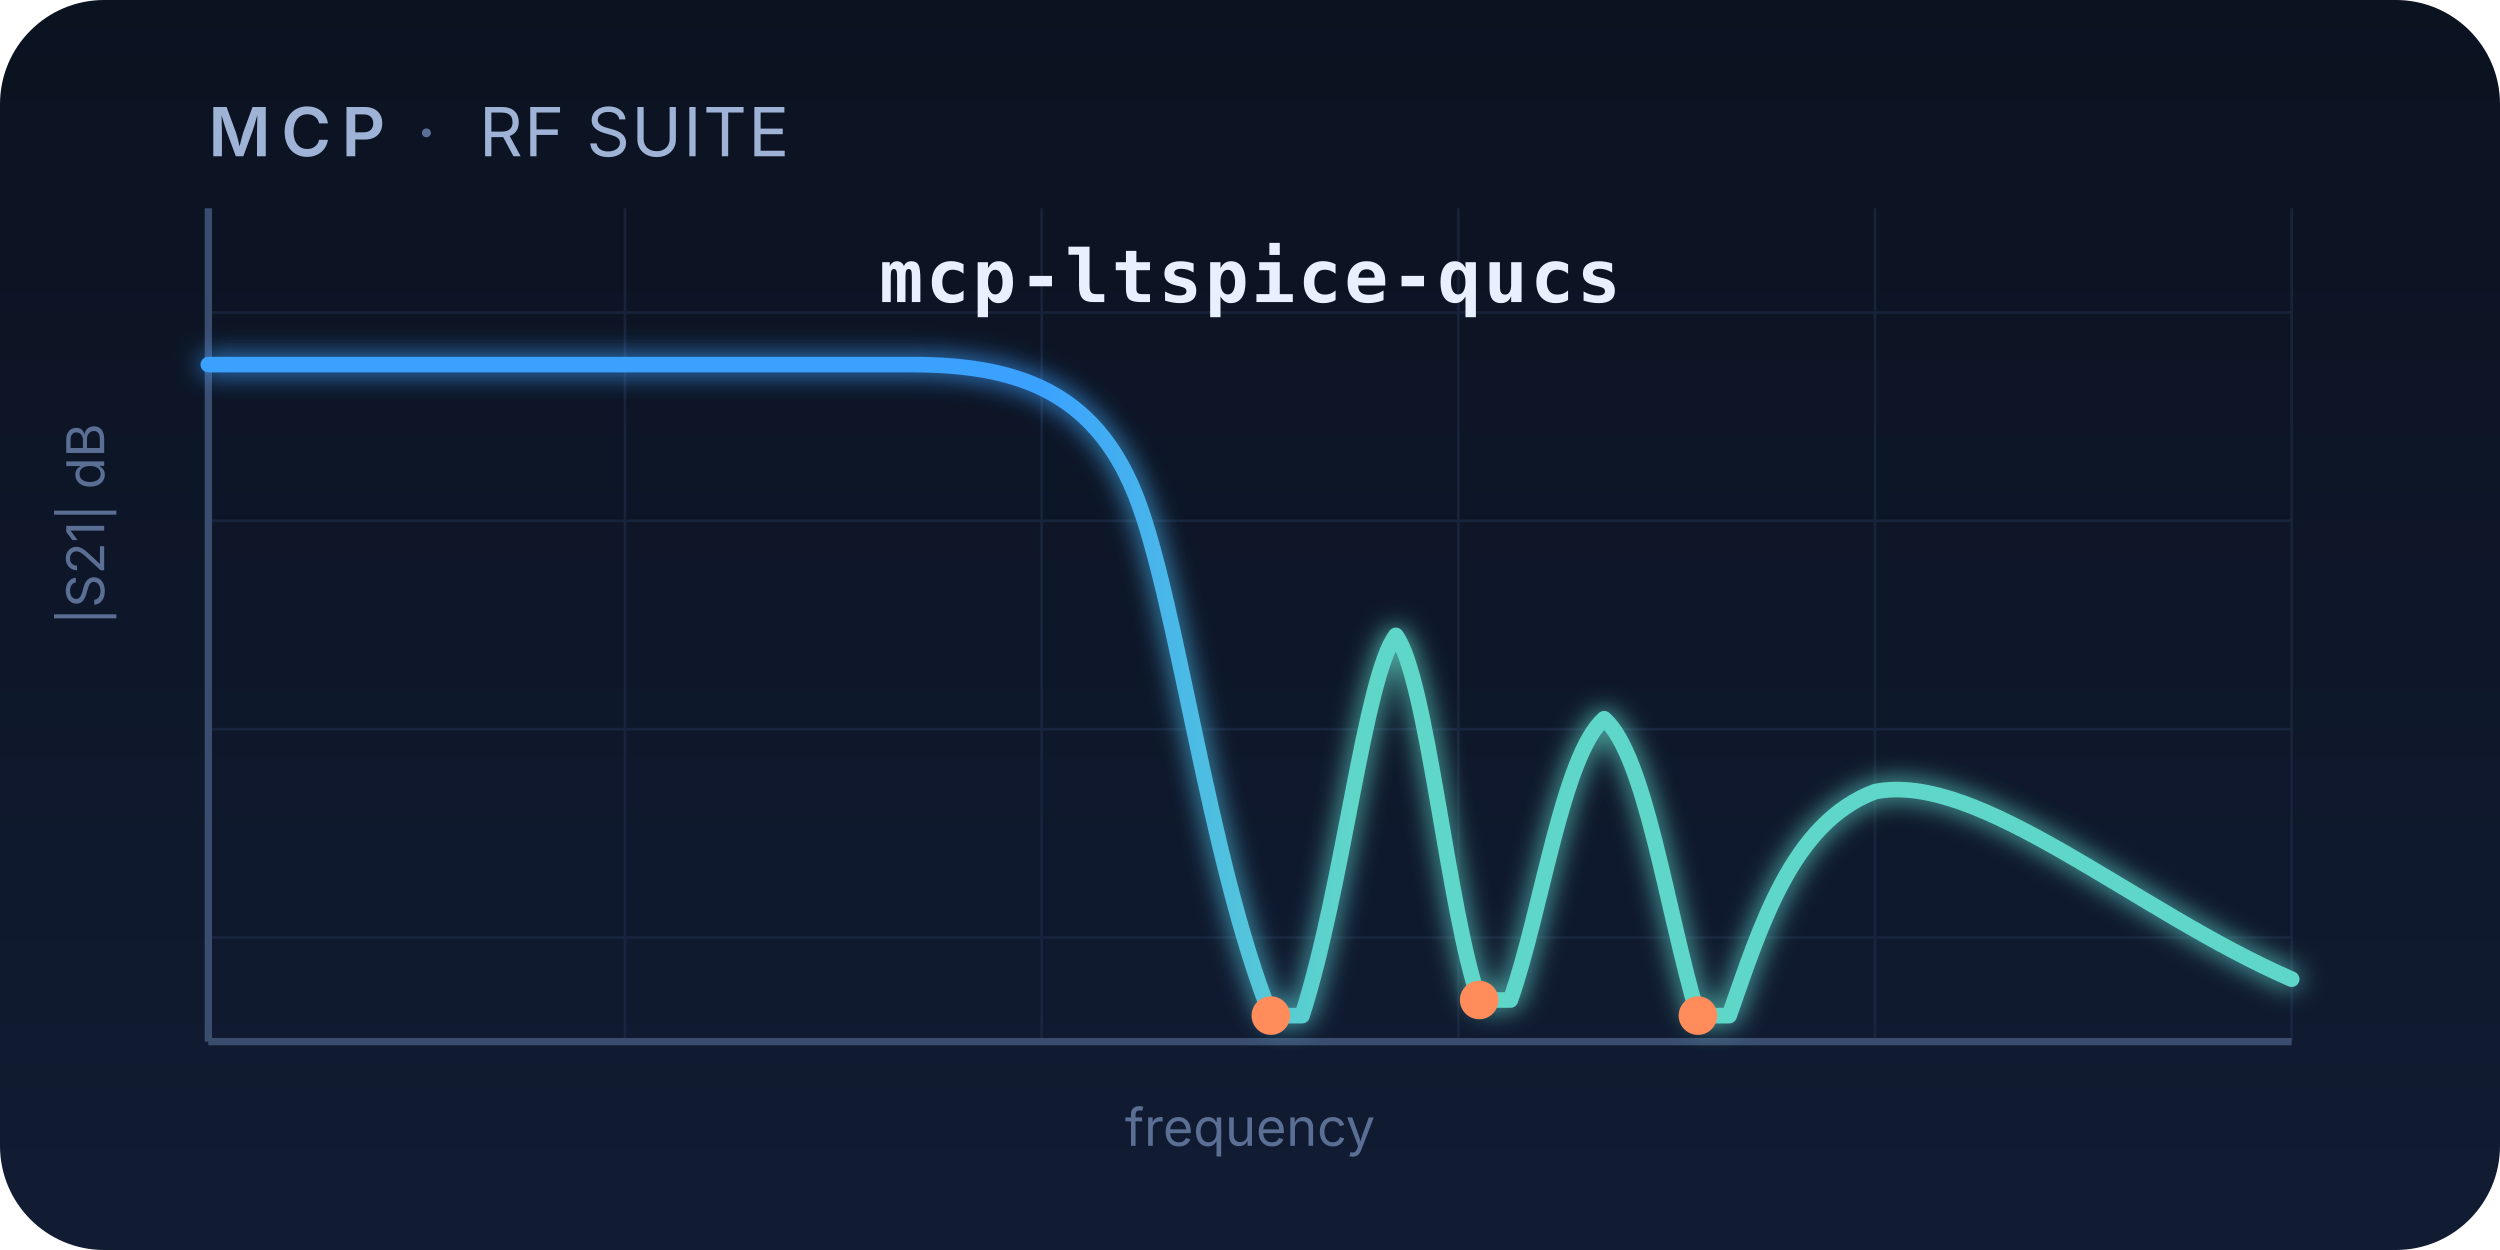
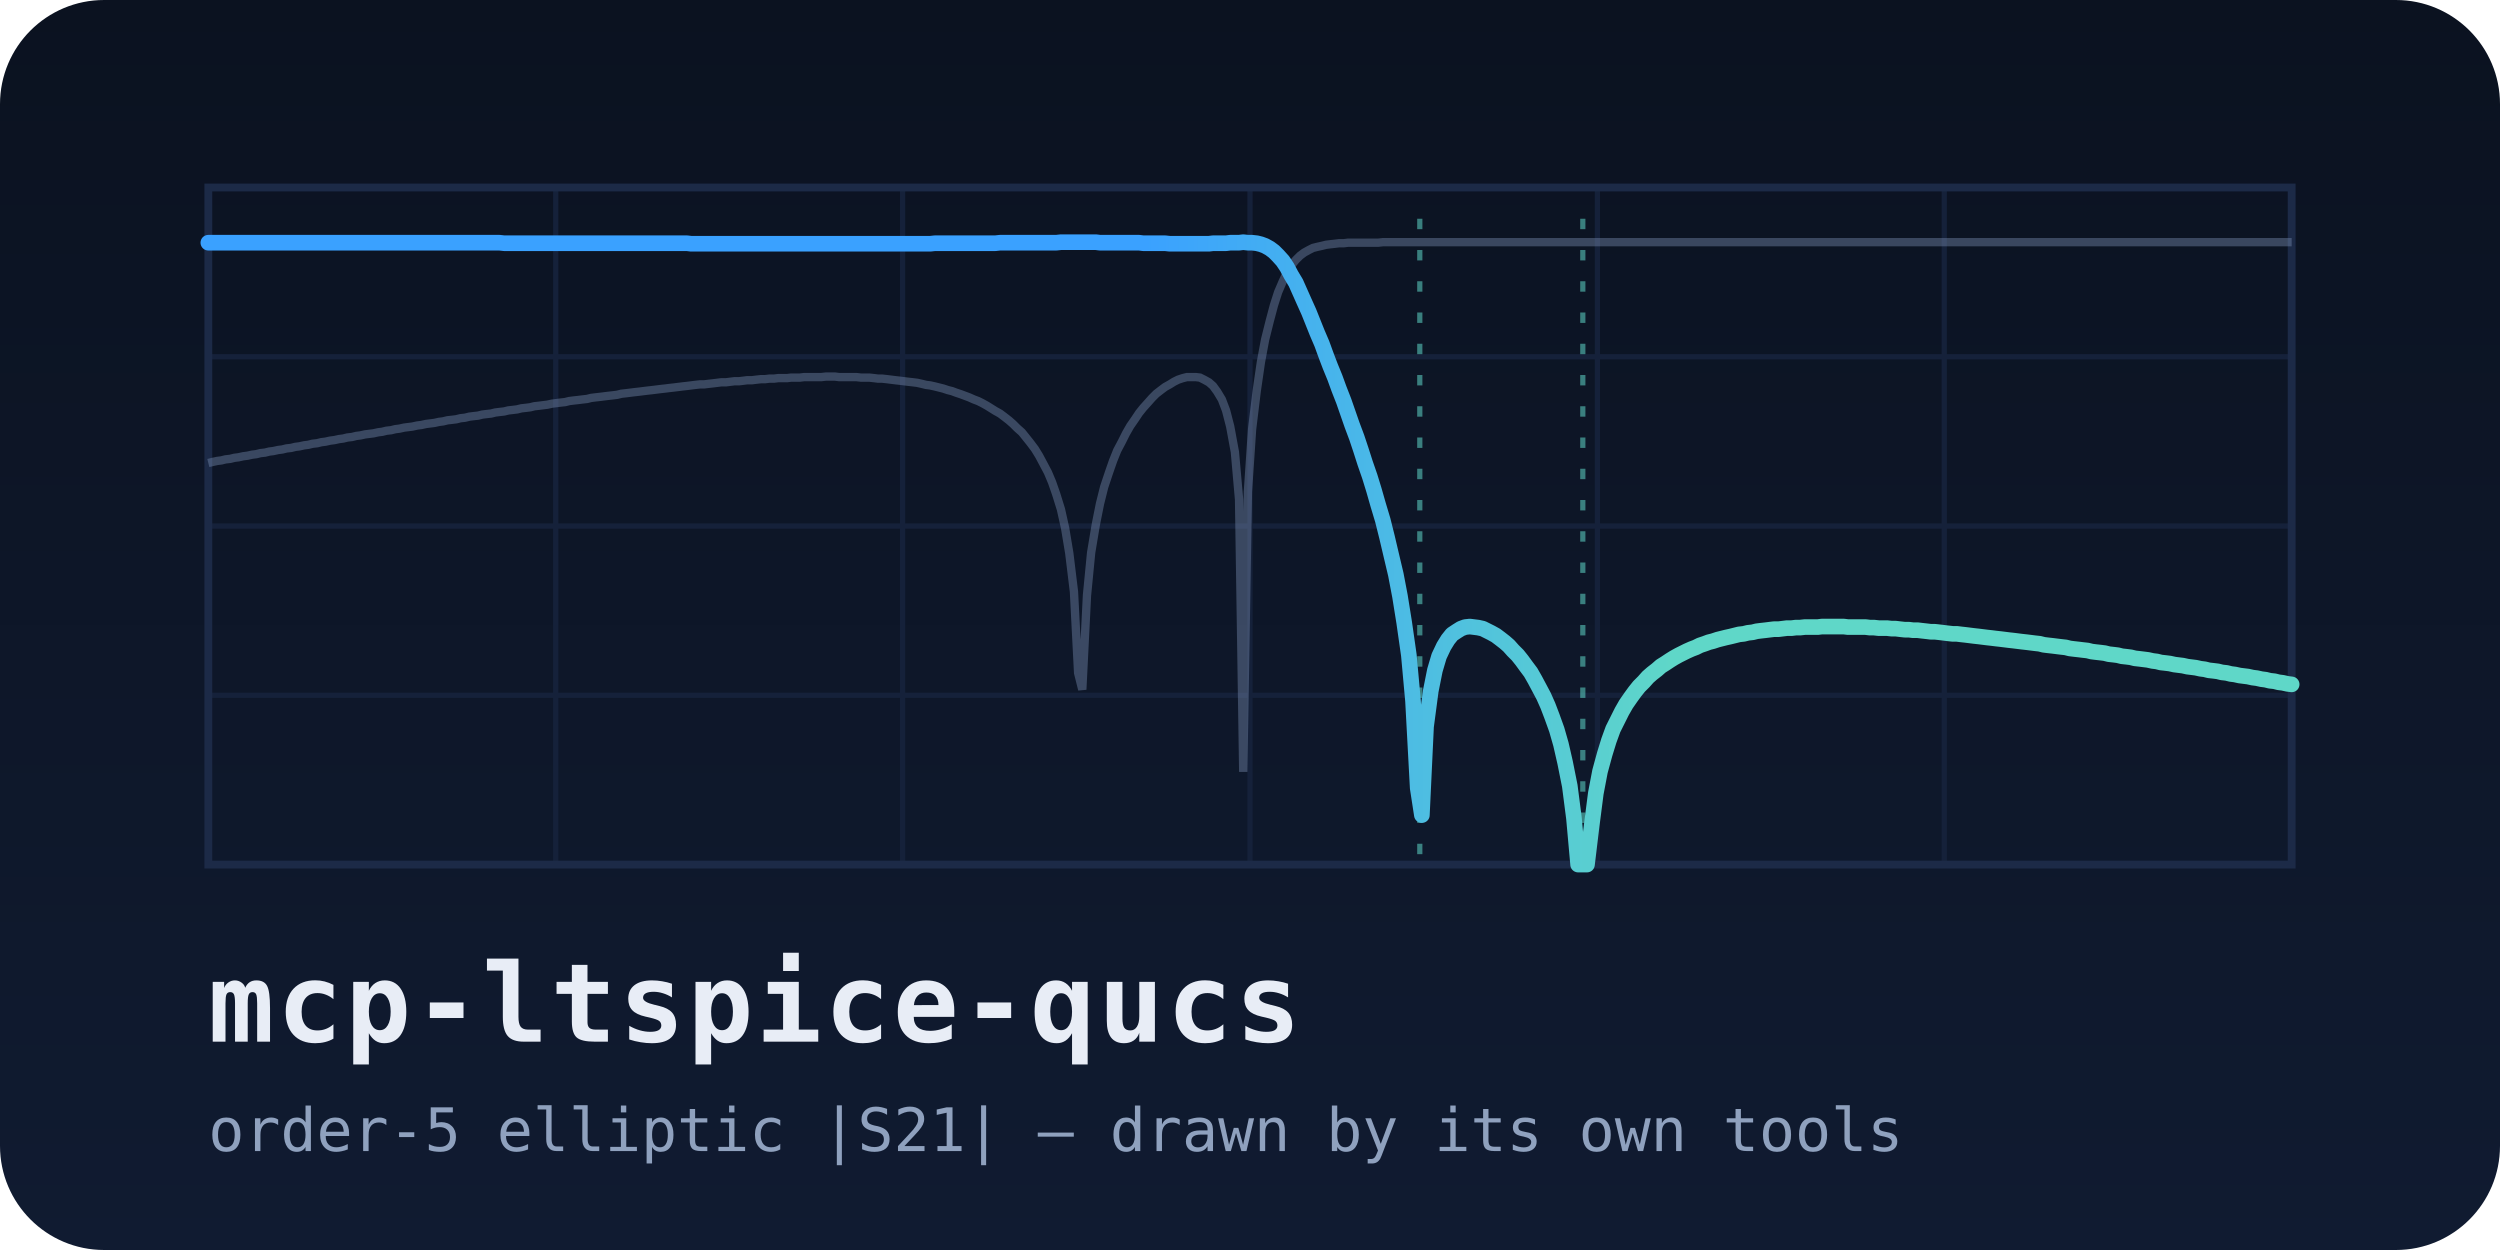
- <svg xmlns="http://www.w3.org/2000/svg" viewBox="0 0 480 240" width="480" height="240" role="img" aria-label="mcp-ltspice-qucs logo: an elliptic LPF S21 response curve with three transmission zeros">
+ <svg xmlns="http://www.w3.org/2000/svg" viewBox="0 0 480 240" role="img" aria-label="mcp-ltspice-qucs: a real elliptic low-pass response drawn by the toolkit itself">
  <defs>
-     <linearGradient id="bg" x1="0" y1="0" x2="0" y2="1">
-       <stop offset="0%" stop-color="#0b1220" />
-       <stop offset="100%" stop-color="#111c33" />
+     <linearGradient id="cbg" x1="0" y1="0" x2="0" y2="1">
+       <stop offset="0%" stop-color="#0B1220" />
+       <stop offset="100%" stop-color="#101B31" />
    </linearGradient>
-     <linearGradient id="curve" x1="0" y1="0" x2="1" y2="0">
-       <stop offset="0%" stop-color="#3aa1ff" />
-       <stop offset="40%" stop-color="#3aa1ff" />
-       <stop offset="55%" stop-color="#5fd7c8" />
-       <stop offset="100%" stop-color="#5fd7c8" />
+     <linearGradient id="ccv" x1="0" y1="0" x2="1" y2="0">
+       <stop offset="0%" stop-color="#3AA1FF" />
+       <stop offset="45%" stop-color="#3AA1FF" />
+       <stop offset="70%" stop-color="#5FD7C8" />
+       <stop offset="100%" stop-color="#5FD7C8" />
    </linearGradient>
-     <filter id="glow" x="-20%" y="-20%" width="140%" height="140%">
-       <feGaussianBlur stdDeviation="2.5" result="b" />
-       <feMerge>
-         <feMergeNode in="b" />
-         <feMergeNode in="SourceGraphic" />
-       </feMerge>
-     </filter>
  </defs>
-   <rect x="0" y="0" width="480" height="240" rx="20" fill="url(#bg)" />
-   <g stroke="#1d2a45" stroke-width="0.5" opacity="0.7">
-     <line x1="40" y1="40" x2="40" y2="200" />
-     <line x1="120" y1="40" x2="120" y2="200" />
-     <line x1="200" y1="40" x2="200" y2="200" />
-     <line x1="280" y1="40" x2="280" y2="200" />
-     <line x1="360" y1="40" x2="360" y2="200" />
-     <line x1="440" y1="40" x2="440" y2="200" />
-     <line x1="40" y1="60" x2="440" y2="60" />
-     <line x1="40" y1="100" x2="440" y2="100" />
-     <line x1="40" y1="140" x2="440" y2="140" />
-     <line x1="40" y1="180" x2="440" y2="180" />
+   <rect x="0" y="0" width="480" height="240" rx="20" fill="url(#cbg)" />
+   <g>
+     <line x1="106.7" y1="36" x2="106.7" y2="166" stroke="#15213A" stroke-width="1" />
+     <line x1="173.3" y1="36" x2="173.3" y2="166" stroke="#15213A" stroke-width="1" />
+     <line x1="240.0" y1="36" x2="240.0" y2="166" stroke="#15213A" stroke-width="1" />
+     <line x1="306.7" y1="36" x2="306.7" y2="166" stroke="#15213A" stroke-width="1" />
+     <line x1="373.3" y1="36" x2="373.3" y2="166" stroke="#15213A" stroke-width="1" />
+     <line x1="40" y1="68.5" x2="440" y2="68.5" stroke="#15213A" stroke-width="1" />
+     <line x1="40" y1="101.0" x2="440" y2="101.0" stroke="#15213A" stroke-width="1" />
+     <line x1="40" y1="133.5" x2="440" y2="133.5" stroke="#15213A" stroke-width="1" />
+     <line x1="272.6" y1="42.0" x2="272.6" y2="166.0" stroke="#5FD7C8" stroke-width="1" stroke-dasharray="2 4" opacity="0.55" />
+     <line x1="303.9" y1="42.0" x2="303.9" y2="166.0" stroke="#5FD7C8" stroke-width="1" stroke-dasharray="2 4" opacity="0.55" />
+     <rect x="40" y="36" width="400" height="130" fill="none" stroke="#1C2A47" stroke-width="1.5" />
+     <path d="M40.0,88.9L40.8,88.7L41.7,88.5L42.5,88.4L43.3,88.2L44.2,88.1L45.0,87.9L45.8,87.8L46.7,87.6L47.5,87.5L48.4,87.3L49.2,87.2L50.0,87.0L50.9,86.9L51.7,86.7L52.5,86.6L53.4,86.4L54.2,86.3L55.0,86.1L55.9,86.0L56.7,85.8L57.5,85.7L58.4,85.5L59.2,85.4L60.0,85.2L60.9,85.1L61.7,84.9L62.5,84.8L63.4,84.6L64.2,84.5L65.1,84.3L65.9,84.2L66.7,84.0L67.6,83.9L68.4,83.7L69.2,83.6L70.1,83.4L70.9,83.3L71.7,83.2L72.6,83.0L73.4,82.9L74.2,82.7L75.1,82.6L75.9,82.4L76.7,82.3L77.6,82.1L78.4,82.0L79.2,81.9L80.1,81.7L80.9,81.6L81.8,81.4L82.6,81.3L83.4,81.2L84.3,81.0L85.1,80.9L85.9,80.7L86.8,80.6L87.6,80.5L88.4,80.3L89.3,80.2L90.1,80.0L90.9,79.9L91.8,79.8L92.6,79.6L93.4,79.5L94.3,79.4L95.1,79.2L95.9,79.1L96.8,79.0L97.6,78.8L98.5,78.7L99.3,78.6L100.1,78.4L101.0,78.3L101.8,78.2L102.6,78.0L103.5,77.9L104.3,77.8L105.1,77.7L106.0,77.5L106.8,77.4L107.6,77.3L108.5,77.2L109.3,77.0L110.1,76.9L111.0,76.8L111.8,76.7L112.7,76.6L113.5,76.4L114.3,76.3L115.2,76.2L116.0,76.1L116.8,76.0L117.7,75.9L118.5,75.8L119.3,75.6L120.2,75.5L121.0,75.4L121.8,75.3L122.7,75.2L123.5,75.1L124.3,75.0L125.2,74.9L126.0,74.8L126.8,74.7L127.7,74.6L128.5,74.5L129.4,74.4L130.2,74.3L131.0,74.2L131.9,74.1L132.7,74.0L133.5,73.9L134.4,73.8L135.2,73.8L136.0,73.7L136.9,73.6L137.7,73.5L138.5,73.4L139.4,73.4L140.2,73.3L141.0,73.2L141.9,73.2L142.7,73.1L143.5,73.0L144.4,73.0L145.2,72.9L146.1,72.8L146.9,72.8L147.7,72.7L148.6,72.7L149.4,72.6L150.2,72.6L151.1,72.6L151.9,72.5L152.7,72.5L153.6,72.5L154.4,72.4L155.2,72.4L156.1,72.4L156.9,72.4L157.7,72.4L158.6,72.3L159.4,72.3L160.3,72.3L161.1,72.4L161.9,72.4L162.8,72.4L163.6,72.4L164.4,72.4L165.3,72.5L166.1,72.5L166.9,72.5L167.8,72.6L168.6,72.7L169.4,72.7L170.3,72.8L171.1,72.9L171.9,73.0L172.8,73.1L173.6,73.2L174.4,73.3L175.3,73.4L176.1,73.5L177.0,73.7L177.8,73.9L178.6,74.0L179.5,74.2L180.3,74.4L181.1,74.6L182.0,74.9L182.8,75.1L183.6,75.4L184.5,75.7L185.3,76.0L186.1,76.3L187.0,76.7L187.8,77.0L188.6,77.4L189.5,77.9L190.3,78.4L191.1,78.9L192.0,79.4L192.8,80.0L193.7,80.7L194.5,81.4L195.3,82.2L196.2,83.0L197.0,84.0L197.8,85.0L198.7,86.2L199.5,87.5L200.3,89.0L201.2,90.7L202.0,92.6L202.8,94.9L203.7,97.8L204.5,101.4L205.3,106.2L206.2,113.6L207.0,129.2L207.8,132.4L208.7,114.3L209.5,106.1L210.4,100.7L211.2,96.7L212.0,93.5L212.9,90.8L213.7,88.5L214.5,86.5L215.4,84.8L216.2,83.2L217.0,81.8L217.9,80.5L218.7,79.3L219.5,78.3L220.4,77.3L221.2,76.4L222.0,75.6L222.9,74.9L223.7,74.3L224.6,73.8L225.4,73.3L226.2,72.9L227.1,72.6L227.9,72.4L228.7,72.4L229.6,72.4L230.4,72.5L231.2,72.9L232.1,73.4L232.9,74.1L233.7,75.2L234.6,76.7L235.4,78.8L236.2,81.9L237.1,86.8L237.9,95.9L238.7,148.2L239.6,94.4L240.4,82.4L241.3,75.0L242.1,69.5L242.9,65.2L243.8,61.6L244.6,58.6L245.4,56.1L246.3,54.0L247.1,52.3L247.9,51.0L248.8,49.9L249.6,49.1L250.4,48.5L251.3,48.0L252.1,47.6L252.9,47.4L253.8,47.2L254.6,47.0L255.4,46.9L256.3,46.8L257.1,46.7L258.0,46.7L258.8,46.6L259.6,46.6L260.5,46.6L261.3,46.6L262.1,46.6L263.0,46.6L263.8,46.6L264.6,46.6L265.5,46.5L266.3,46.5L267.1,46.5L268.0,46.5L268.8,46.5L269.6,46.5L270.5,46.5L271.3,46.5L272.2,46.5L273.0,46.5L273.8,46.5L274.7,46.5L275.5,46.5L276.3,46.5L277.2,46.5L278.0,46.5L278.8,46.5L279.7,46.5L280.5,46.5L281.3,46.5L282.2,46.5L283.0,46.5L283.8,46.5L284.7,46.5L285.5,46.5L286.3,46.5L287.2,46.5L288.0,46.5L288.9,46.5L289.7,46.5L290.5,46.5L291.4,46.5L292.2,46.5L293.0,46.5L293.9,46.5L294.7,46.5L295.5,46.5L296.4,46.5L297.2,46.5L298.0,46.5L298.9,46.5L299.7,46.5L300.5,46.5L301.4,46.5L302.2,46.5L303.0,46.5L303.9,46.5L304.7,46.5L305.6,46.5L306.4,46.5L307.2,46.5L308.1,46.5L308.9,46.5L309.7,46.5L310.6,46.5L311.4,46.5L312.2,46.5L313.1,46.5L313.9,46.5L314.7,46.5L315.6,46.5L316.4,46.5L317.2,46.5L318.1,46.5L318.9,46.5L319.7,46.5L320.6,46.5L321.4,46.5L322.3,46.5L323.1,46.5L323.9,46.5L324.8,46.5L325.6,46.5L326.4,46.5L327.3,46.5L328.1,46.5L328.9,46.5L329.8,46.5L330.6,46.5L331.4,46.5L332.3,46.5L333.1,46.5L333.9,46.5L334.8,46.5L335.6,46.5L336.5,46.5L337.3,46.5L338.1,46.5L339.0,46.5L339.8,46.5L340.6,46.5L341.5,46.5L342.3,46.5L343.1,46.5L344.0,46.5L344.8,46.5L345.6,46.5L346.5,46.5L347.3,46.5L348.1,46.5L349.0,46.5L349.8,46.5L350.6,46.5L351.5,46.5L352.3,46.5L353.2,46.5L354.0,46.5L354.8,46.5L355.7,46.5L356.5,46.5L357.3,46.5L358.2,46.5L359.0,46.5L359.8,46.5L360.7,46.5L361.5,46.5L362.3,46.5L363.2,46.5L364.0,46.5L364.8,46.5L365.7,46.5L366.5,46.5L367.3,46.5L368.2,46.5L369.0,46.5L369.9,46.5L370.7,46.5L371.5,46.5L372.4,46.5L373.2,46.5L374.0,46.5L374.9,46.5L375.7,46.5L376.5,46.5L377.4,46.5L378.2,46.5L379.0,46.5L379.9,46.5L380.7,46.5L381.5,46.5L382.4,46.5L383.2,46.5L384.1,46.5L384.9,46.5L385.7,46.5L386.6,46.5L387.4,46.5L388.2,46.5L389.1,46.5L389.9,46.5L390.7,46.5L391.6,46.5L392.4,46.5L393.2,46.5L394.1,46.5L394.9,46.5L395.7,46.5L396.6,46.5L397.4,46.5L398.2,46.5L399.1,46.5L399.9,46.5L400.8,46.5L401.6,46.5L402.4,46.5L403.3,46.5L404.1,46.5L404.9,46.5L405.8,46.5L406.6,46.5L407.4,46.5L408.3,46.5L409.1,46.5L409.9,46.5L410.8,46.5L411.6,46.5L412.4,46.5L413.3,46.5L414.1,46.5L414.9,46.5L415.8,46.5L416.6,46.5L417.5,46.5L418.3,46.5L419.1,46.5L420.0,46.5L420.8,46.5L421.6,46.5L422.5,46.5L423.3,46.5L424.1,46.5L425.0,46.5L425.8,46.5L426.6,46.5L427.5,46.5L428.3,46.5L429.1,46.5L430.0,46.5L430.8,46.5L431.6,46.5L432.5,46.5L433.3,46.5L434.2,46.5L435.0,46.5L435.8,46.5L436.7,46.5L437.5,46.5L438.3,46.5L439.2,46.5L440.0,46.5" fill="none" stroke="#7286A8" stroke-width="1.6" opacity="0.45" />
+     <path d="M40.0,46.6L40.8,46.6L41.7,46.6L42.5,46.6L43.3,46.6L44.2,46.6L45.0,46.6L45.8,46.6L46.7,46.6L47.5,46.6L48.4,46.6L49.2,46.6L50.0,46.6L50.9,46.6L51.7,46.6L52.5,46.6L53.4,46.6L54.2,46.6L55.0,46.6L55.9,46.6L56.7,46.6L57.5,46.6L58.4,46.6L59.2,46.6L60.0,46.6L60.9,46.6L61.7,46.6L62.5,46.6L63.4,46.6L64.2,46.6L65.1,46.6L65.9,46.6L66.7,46.6L67.6,46.6L68.4,46.6L69.2,46.6L70.1,46.6L70.9,46.6L71.7,46.6L72.6,46.6L73.4,46.6L74.2,46.6L75.1,46.6L75.9,46.6L76.7,46.6L77.6,46.6L78.4,46.6L79.2,46.6L80.1,46.6L80.9,46.6L81.8,46.6L82.6,46.6L83.4,46.6L84.3,46.6L85.1,46.6L85.9,46.6L86.8,46.6L87.6,46.6L88.4,46.6L89.3,46.6L90.1,46.6L90.9,46.6L91.8,46.6L92.6,46.6L93.4,46.6L94.3,46.6L95.1,46.6L95.9,46.6L96.8,46.7L97.6,46.7L98.5,46.7L99.3,46.7L100.1,46.7L101.0,46.7L101.8,46.7L102.6,46.7L103.5,46.7L104.3,46.7L105.1,46.7L106.0,46.7L106.8,46.7L107.6,46.7L108.5,46.7L109.3,46.7L110.1,46.7L111.0,46.7L111.8,46.7L112.7,46.7L113.5,46.7L114.3,46.7L115.2,46.7L116.0,46.7L116.8,46.7L117.7,46.7L118.5,46.7L119.3,46.7L120.2,46.7L121.0,46.7L121.8,46.7L122.7,46.7L123.5,46.7L124.3,46.7L125.2,46.7L126.0,46.7L126.8,46.7L127.7,46.7L128.5,46.7L129.4,46.7L130.2,46.7L131.0,46.7L131.9,46.7L132.7,46.8L133.5,46.8L134.4,46.8L135.2,46.8L136.0,46.8L136.9,46.8L137.7,46.8L138.5,46.8L139.4,46.8L140.2,46.8L141.0,46.8L141.9,46.8L142.7,46.8L143.5,46.8L144.4,46.8L145.2,46.8L146.1,46.8L146.9,46.8L147.7,46.8L148.6,46.8L149.4,46.8L150.2,46.8L151.1,46.8L151.9,46.8L152.7,46.8L153.6,46.8L154.4,46.8L155.2,46.8L156.1,46.8L156.9,46.8L157.7,46.8L158.6,46.8L159.4,46.8L160.3,46.8L161.1,46.8L161.9,46.8L162.8,46.8L163.6,46.8L164.4,46.8L165.3,46.8L166.1,46.8L166.9,46.8L167.8,46.8L168.6,46.8L169.4,46.8L170.3,46.8L171.1,46.8L171.9,46.8L172.8,46.8L173.6,46.8L174.4,46.8L175.3,46.8L176.1,46.8L177.0,46.8L177.8,46.8L178.6,46.8L179.5,46.7L180.3,46.7L181.1,46.7L182.0,46.7L182.8,46.7L183.6,46.7L184.5,46.7L185.3,46.7L186.1,46.7L187.0,46.7L187.8,46.7L188.6,46.7L189.5,46.7L190.3,46.7L191.1,46.7L192.0,46.6L192.8,46.6L193.7,46.6L194.5,46.6L195.3,46.6L196.2,46.6L197.0,46.6L197.8,46.6L198.7,46.6L199.5,46.6L200.3,46.6L201.2,46.6L202.0,46.6L202.8,46.6L203.7,46.5L204.5,46.5L205.3,46.5L206.2,46.5L207.0,46.5L207.8,46.5L208.7,46.5L209.5,46.5L210.4,46.5L211.2,46.6L212.0,46.6L212.9,46.6L213.7,46.6L214.5,46.6L215.4,46.6L216.2,46.6L217.0,46.6L217.9,46.6L218.7,46.6L219.5,46.7L220.4,46.7L221.2,46.7L222.0,46.7L222.9,46.7L223.7,46.7L224.6,46.8L225.4,46.8L226.2,46.8L227.1,46.8L227.9,46.8L228.7,46.8L229.6,46.8L230.4,46.8L231.2,46.8L232.1,46.8L232.9,46.7L233.7,46.7L234.6,46.7L235.4,46.7L236.2,46.6L237.1,46.6L237.9,46.6L238.7,46.5L239.6,46.6L240.4,46.6L241.3,46.7L242.1,46.9L242.9,47.2L243.8,47.7L244.6,48.3L245.4,49.1L246.3,50.1L247.1,51.3L247.9,52.8L248.8,54.3L249.6,56.1L250.4,57.9L251.3,59.9L252.1,61.9L252.9,63.9L253.8,66.0L254.6,68.2L255.4,70.3L256.3,72.5L257.1,74.7L258.0,77.0L258.8,79.3L259.6,81.6L260.5,84.0L261.3,86.4L262.1,88.9L263.0,91.5L263.8,94.1L264.6,96.9L265.5,99.9L266.3,103.1L267.1,106.5L268.0,110.3L268.8,114.5L269.6,119.5L270.5,125.8L271.3,134.6L272.2,151.3L273.0,156.5L273.8,139.5L274.7,132.7L275.5,128.7L276.3,126.0L277.2,124.1L278.0,122.8L278.8,121.8L279.7,121.2L280.5,120.7L281.3,120.4L282.2,120.3L283.0,120.4L283.8,120.5L284.7,120.7L285.5,121.1L286.3,121.5L287.2,122.0L288.0,122.6L288.9,123.3L289.7,124.0L290.5,124.9L291.4,125.8L292.2,126.8L293.0,127.9L293.9,129.1L294.7,130.5L295.5,132.0L296.4,133.7L297.2,135.5L298.0,137.6L298.9,140.1L299.7,142.9L300.5,146.4L301.4,150.9L302.2,157.1L303.0,166.0L303.9,166.0L304.7,166.0L305.6,158.5L306.4,152.3L307.2,148.1L308.1,144.8L308.9,142.2L309.7,140.0L310.6,138.2L311.4,136.6L312.2,135.2L313.1,133.9L313.9,132.8L314.7,131.8L315.6,130.9L316.4,130.0L317.2,129.3L318.1,128.6L318.9,127.9L319.7,127.4L320.6,126.8L321.4,126.3L322.3,125.8L323.1,125.4L323.9,125.0L324.8,124.6L325.6,124.3L326.4,123.9L327.3,123.6L328.1,123.3L328.9,123.1L329.8,122.8L330.6,122.6L331.4,122.4L332.3,122.2L333.1,122.0L333.9,121.8L334.8,121.7L335.6,121.5L336.5,121.4L337.3,121.2L338.1,121.1L339.0,121.0L339.8,120.9L340.6,120.8L341.5,120.8L342.3,120.7L343.1,120.6L344.0,120.6L344.8,120.5L345.6,120.5L346.5,120.4L347.3,120.4L348.1,120.4L349.0,120.4L349.8,120.3L350.6,120.3L351.5,120.3L352.3,120.3L353.2,120.3L354.0,120.3L354.8,120.4L355.7,120.4L356.5,120.4L357.3,120.4L358.2,120.4L359.0,120.5L359.8,120.5L360.7,120.6L361.5,120.6L362.3,120.6L363.2,120.7L364.0,120.7L364.8,120.8L365.7,120.9L366.5,120.9L367.3,121.0L368.2,121.0L369.0,121.1L369.9,121.2L370.7,121.3L371.5,121.3L372.4,121.4L373.2,121.5L374.0,121.6L374.9,121.7L375.7,121.7L376.5,121.8L377.4,121.9L378.2,122.0L379.0,122.1L379.9,122.2L380.7,122.3L381.5,122.4L382.4,122.5L383.2,122.6L384.1,122.7L384.9,122.8L385.7,122.9L386.6,123.0L387.4,123.1L388.2,123.2L389.1,123.3L389.9,123.4L390.7,123.5L391.6,123.6L392.4,123.8L393.2,123.9L394.1,124.0L394.9,124.1L395.7,124.2L396.6,124.3L397.4,124.5L398.2,124.6L399.1,124.7L399.9,124.8L400.8,124.9L401.6,125.1L402.4,125.2L403.3,125.3L404.1,125.4L404.9,125.6L405.8,125.7L406.6,125.8L407.4,126.0L408.3,126.1L409.1,126.2L409.9,126.4L410.8,126.5L411.6,126.6L412.4,126.7L413.3,126.9L414.1,127.0L414.9,127.2L415.8,127.3L416.6,127.4L417.5,127.6L418.3,127.7L419.1,127.8L420.0,128.0L420.8,128.1L421.6,128.2L422.5,128.4L423.3,128.5L424.1,128.7L425.0,128.8L425.8,128.9L426.6,129.1L427.5,129.2L428.3,129.4L429.1,129.5L430.0,129.7L430.8,129.8L431.6,129.9L432.5,130.1L433.3,130.2L434.2,130.4L435.0,130.5L435.8,130.7L436.7,130.8L437.5,131.0L438.3,131.1L439.2,131.3L440.0,131.4" fill="none" stroke="url(#ccv)" stroke-width="3" stroke-linejoin="round" stroke-linecap="round" />
  </g>
-   <line x1="40" y1="200" x2="440" y2="200" stroke="#3a4d6f" stroke-width="1.4" />
-   <line x1="40" y1="40" x2="40" y2="200" stroke="#3a4d6f" stroke-width="1.4" />
-   <path d="M 40 70            L 175 70            C 195 70, 210 75, 218 95            C 226 115, 232 165, 244 195            L 250 195            C 258 170, 262 130, 268 122            C 274 130, 278 175, 284 192            L 290 192            C 296 175, 300 145, 308 138            C 316 145, 320 175, 326 195            L 332 195            C 338 178, 344 158, 360 152            C 380 148, 410 175, 440 188" fill="none" stroke="url(#curve)" stroke-width="3" stroke-linecap="round" stroke-linejoin="round" filter="url(#glow)" />
-   <g fill="#ff8c5a" stroke="#ff8c5a" stroke-width="1">
-     <circle cx="244" cy="195" r="3.2" />
-     <circle cx="284" cy="192" r="3.2" />
-     <circle cx="326" cy="195" r="3.2" />
-   </g>
-   <g font-family="ui-sans-serif, -apple-system, 'Segoe UI', sans-serif" fill="#9fb3d6">
-     <text x="40" y="30" font-size="13" letter-spacing="2" font-weight="600">MCP</text>
-     <text x="80" y="30" font-size="13" letter-spacing="0.5" font-weight="400" fill="#5b6f95">·</text>
-     <text x="92" y="30" font-size="13" letter-spacing="0.3" font-weight="400" fill="#9fb3d6">RF SUITE</text>
-     <text x="20" y="120" font-size="10" fill="#5b6f95" transform="rotate(-90 20 120)">|S21| dB</text>
-     <text x="240" y="220" font-size="10" fill="#5b6f95" text-anchor="middle">frequency</text>
-   </g>
-   <text x="240" y="58" font-family="ui-monospace, 'JetBrains Mono', Menlo, Consolas, monospace" font-size="14" font-weight="600" fill="#e8f0ff" text-anchor="middle" letter-spacing="0.5">
-     mcp-ltspice-qucs
-   </text>
+   <text x="40" y="200" font-family="ui-monospace,'SF Mono','Cascadia Code',Menlo,Consolas,monospace" font-size="21" font-weight="600" fill="#E8EDF6" letter-spacing="0.5">mcp-ltspice-qucs</text>
+   <text x="40" y="221" font-family="ui-monospace,'SF Mono','Cascadia Code',Menlo,Consolas,monospace" font-size="11.5" fill="#8FA1BE">order-5 elliptic |S21| — drawn by its own tools</text>
</svg>
